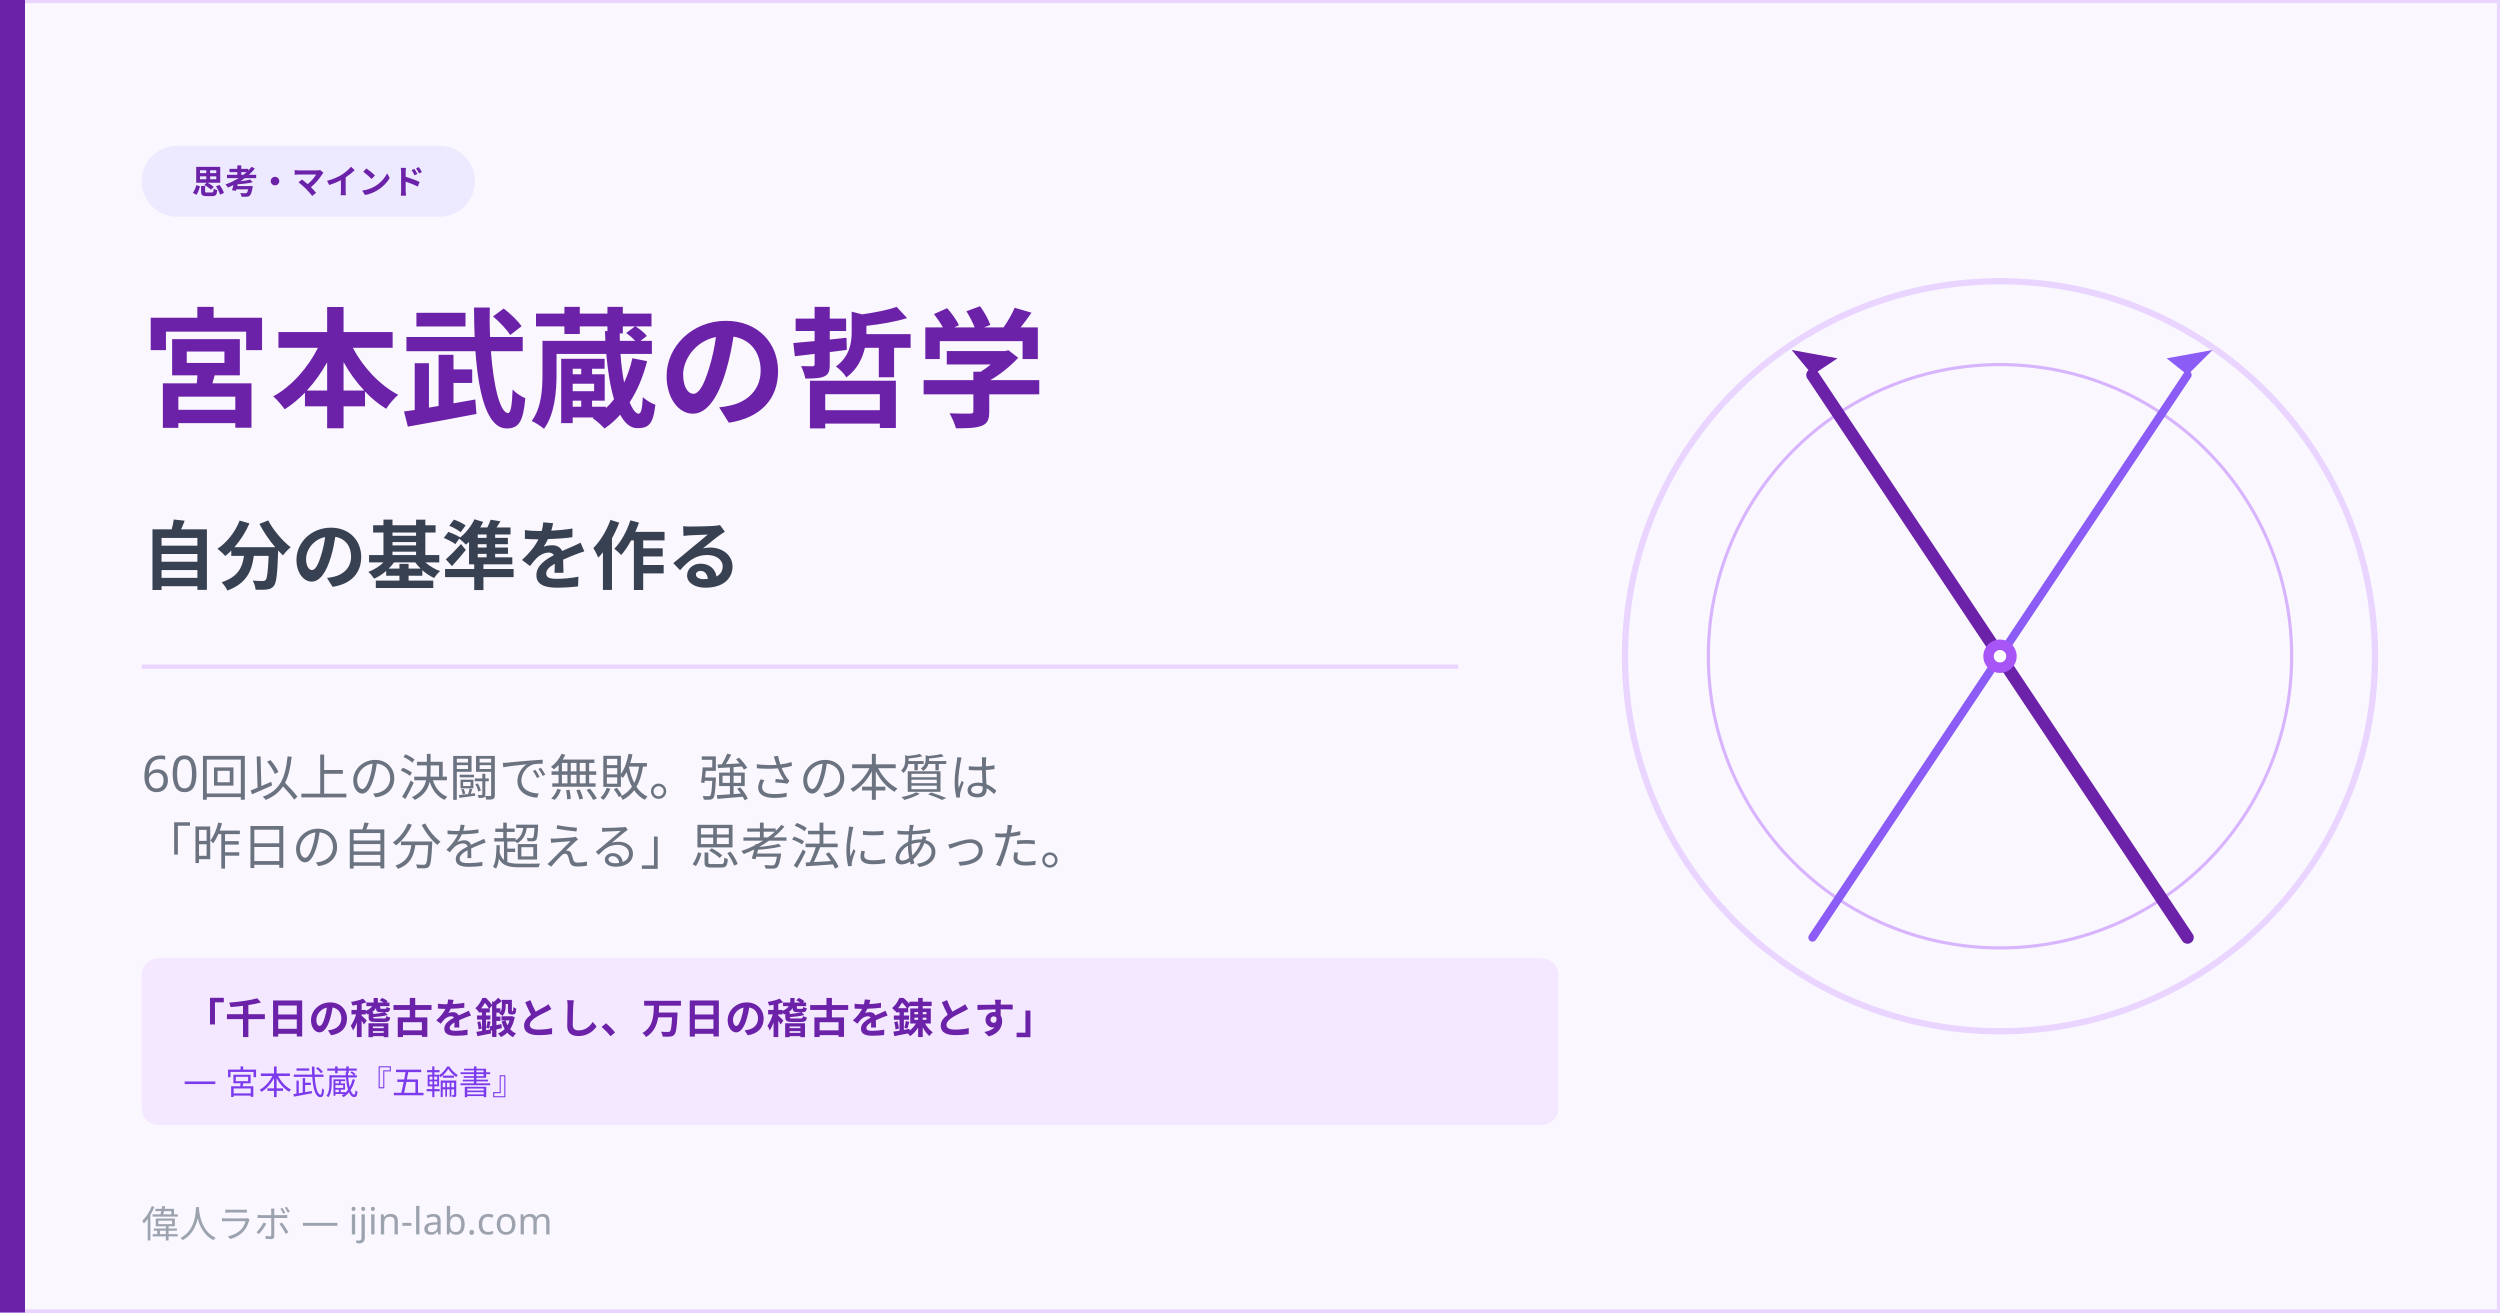
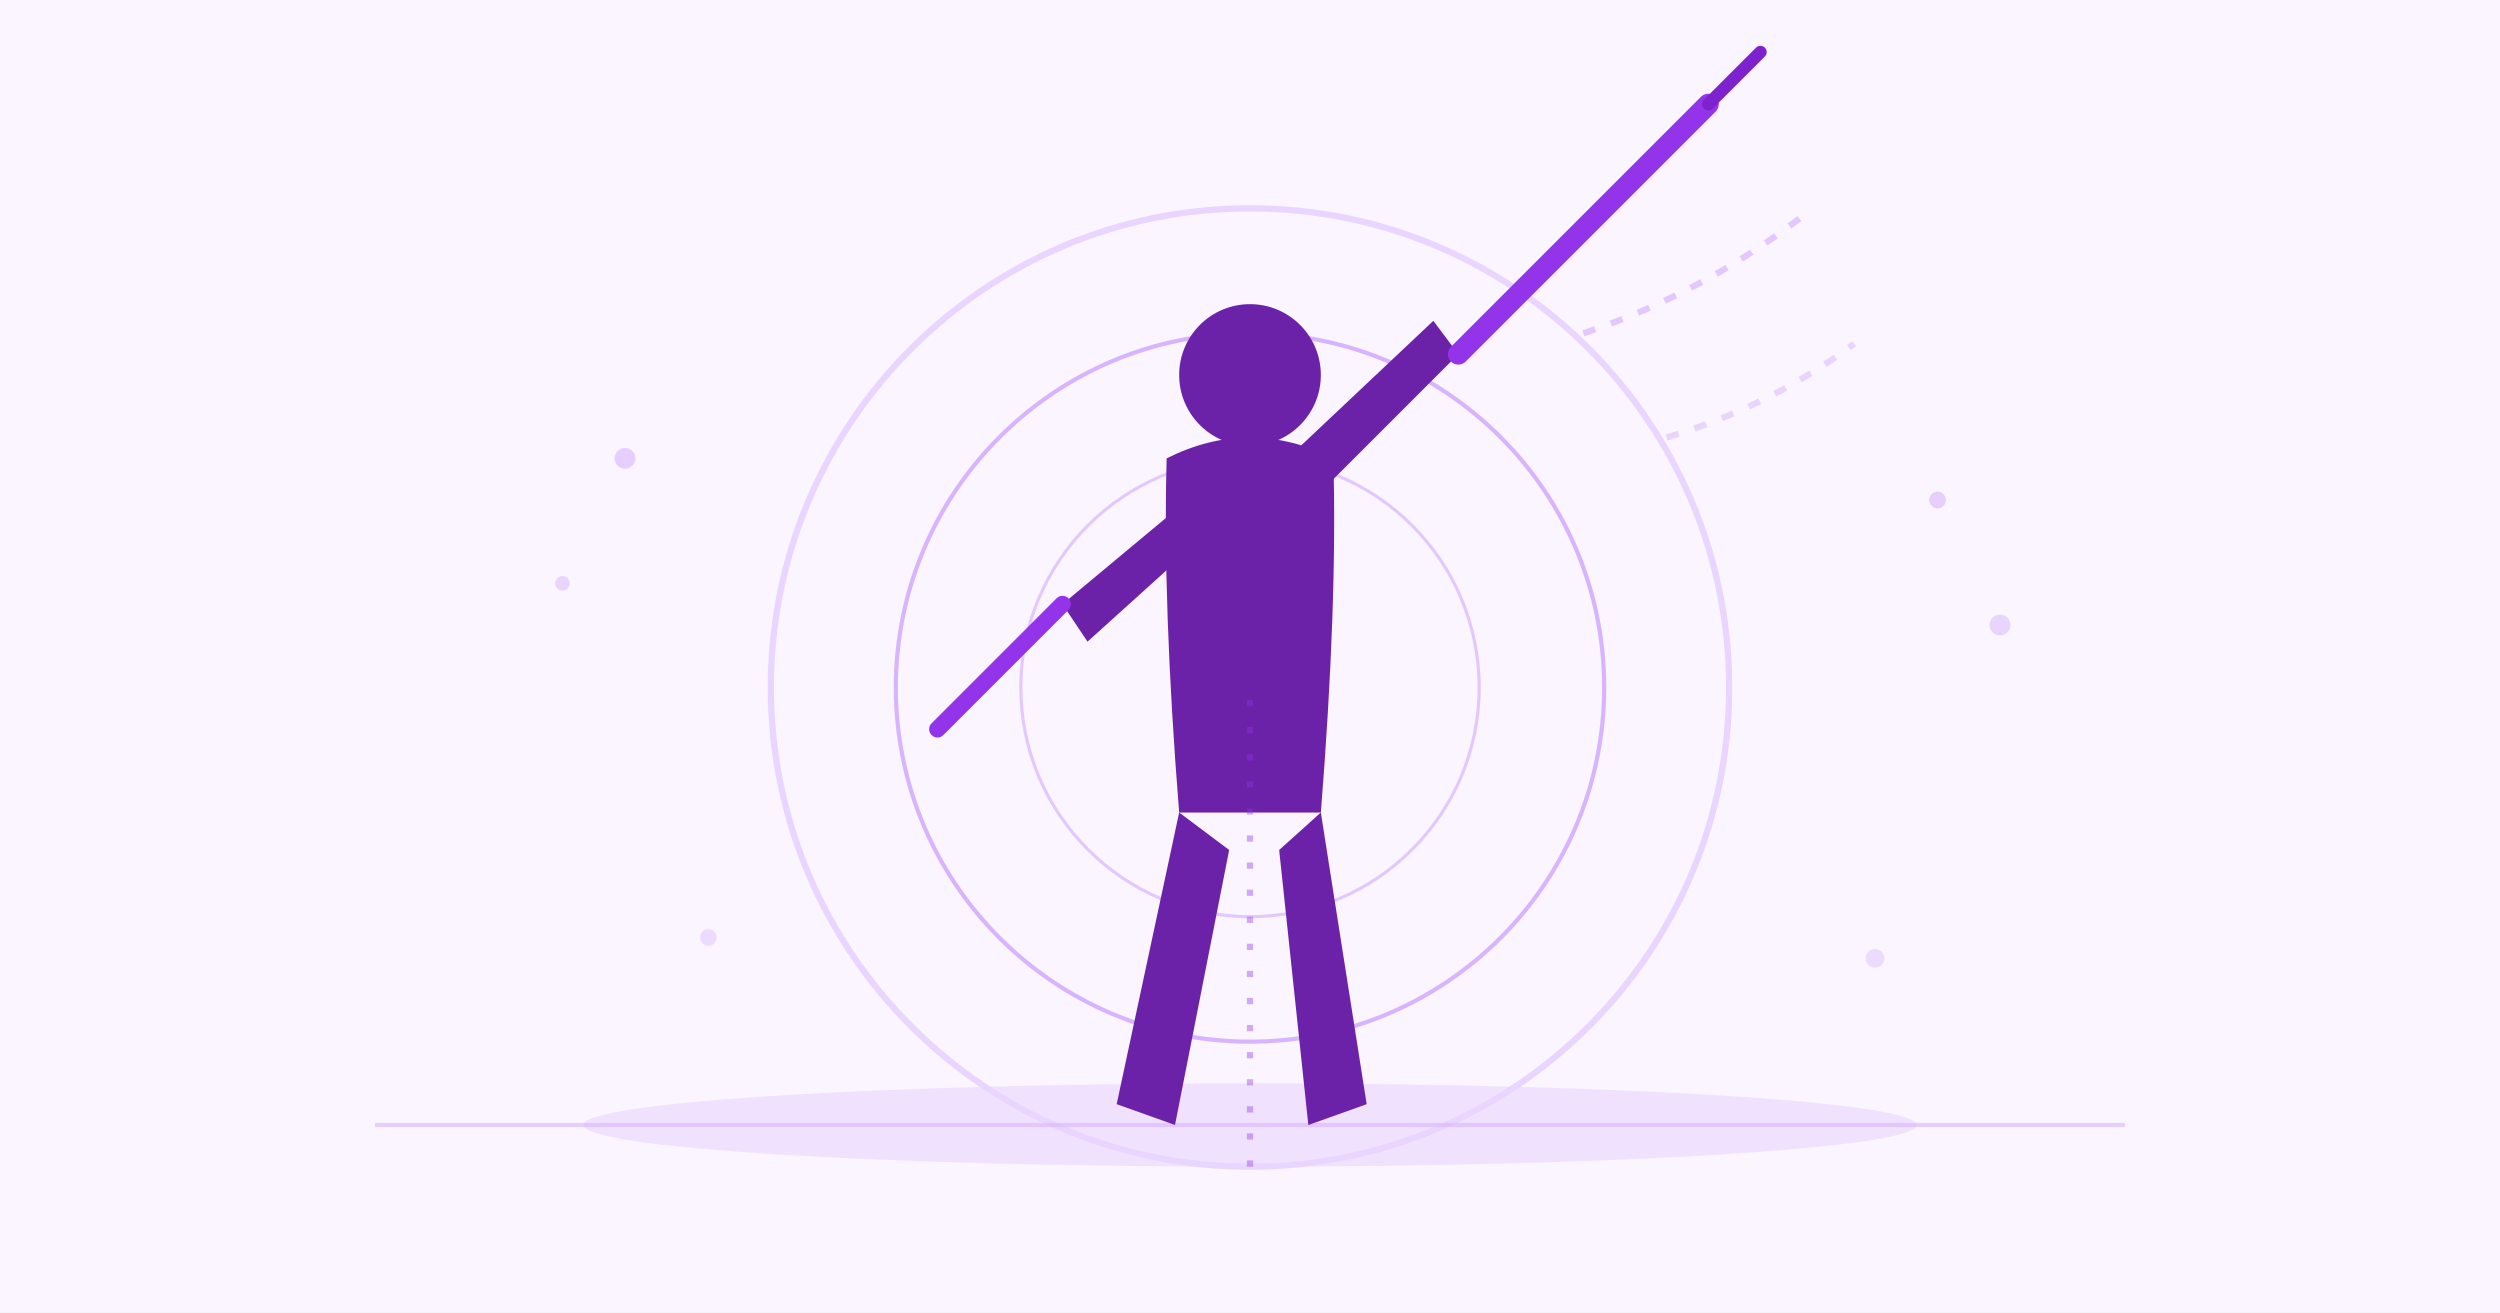
<svg xmlns="http://www.w3.org/2000/svg" width="1200" height="630" viewBox="0 0 1200 630">
-   <rect width="1200" height="630" fill="#faf7ff" />
-   <rect x="0" y="0" width="1200" height="630" fill="none" stroke="#e9d5ff" stroke-width="3" />
-   <rect x="0" y="0" width="12" height="630" fill="#6b21a8" />
-   <circle cx="960" cy="315" r="180" fill="none" stroke="#e9d5ff" stroke-width="3" />
-   <circle cx="960" cy="315" r="140" fill="none" stroke="#d8b4fe" stroke-width="1.5" />
-   <line x1="870" y1="180" x2="1050" y2="450" stroke="#6b21a8" stroke-width="6" stroke-linecap="round" />
-   <polygon points="870,180 860,168 882,172" fill="#6b21a8" />
-   <line x1="1050" y1="180" x2="870" y2="450" stroke="#8b5cf6" stroke-width="4" stroke-linecap="round" />
-   <polygon points="1050,180 1062,168 1040,172" fill="#8b5cf6" />
-   <circle cx="960" cy="315" r="8" fill="#a855f7" />
-   <circle cx="960" cy="315" r="3" fill="#fff" />
-   <rect x="68" y="70" width="160" height="34" rx="17" fill="#ede9fe" />
-   <text x="148" y="93" font-family="'Noto Sans JP', sans-serif" font-size="16" font-weight="700" fill="#6b21a8" text-anchor="middle">思考・マインド</text>
-   <text x="68" y="200" font-family="'Noto Sans JP', sans-serif" font-size="62" font-weight="900" fill="#6b21a8">宮本武蔵の哲学</text>
-   <text x="68" y="280" font-family="'Noto Sans JP', sans-serif" font-size="36" font-weight="700" fill="#374151">自分の基準を作る</text>
-   <line x1="68" y1="320" x2="700" y2="320" stroke="#e9d5ff" stroke-width="2" />
-   <text x="68" y="380" font-family="'Noto Sans JP', sans-serif" font-size="24" fill="#6b7280">60回以上の決闘で無敗。強さの本質は</text>
-   <text x="68" y="415" font-family="'Noto Sans JP', sans-serif" font-size="24" fill="#6b7280">「昨日の自分を超える」思考法にあった。</text>
-   <rect x="68" y="460" width="680" height="80" rx="8" fill="#f3e8ff" />
-   <text x="88" y="496" font-family="'Noto Sans JP', sans-serif" font-size="20" font-weight="700" fill="#6b21a8">「千日の稽古を鍛とし、万日の稽古を錬とす」</text>
-   <text x="88" y="524" font-family="'Noto Sans JP', sans-serif" font-size="16" fill="#7c3aed">— 宮本武蔵『五輪書』</text>
-   <text x="68" y="594" font-family="'Noto Sans JP', sans-serif" font-size="18" fill="#9ca3af">偉人ラボ — ijin-lab.com</text>
+   <rect width="1200" height="630" fill="#faf5ff" />
+   <circle cx="600" cy="330" r="230" fill="none" stroke="#e9d5ff" stroke-width="3" />
+   <circle cx="600" cy="330" r="170" fill="none" stroke="#d8b4fe" stroke-width="2" />
+   <circle cx="600" cy="330" r="110" fill="none" stroke="#d8b4fe" stroke-width="1.5" opacity="0.7" />
+   <ellipse cx="600" cy="540" rx="320" ry="20" fill="#e9d5ff" opacity="0.6" />
+   <line x1="180" y1="540" x2="1020" y2="540" stroke="#d8b4fe" stroke-width="2" opacity="0.6" />
+   <g transform="translate(600,330)">
+     <circle cx="0" cy="-150" r="34" fill="#6b21a8" />
+     <path d="M -40 -110 Q -42 -40 -34 60 L 34 60 Q 42 -40 40 -110 Q 0 -130 -40 -110 Z" fill="#6b21a8" />
+     <path d="M -34 60 L -64 200 L -36 210 L -10 78 Z" fill="#6b21a8" />
+     <path d="M 34 60 L 56 200 L 28 210 L 14 78 Z" fill="#6b21a8" />
+     <path d="M 30 -90 L 100 -160 L 88 -176 L 18 -110 Z" fill="#6b21a8" />
+     <line x1="100" y1="-160" x2="220" y2="-280" stroke="#9333ea" stroke-width="10" stroke-linecap="round" />
+     <line x1="220" y1="-280" x2="245" y2="-305" stroke="#7e22ce" stroke-width="6" stroke-linecap="round" />
+     <path d="M -30 -90 L -90 -40 L -78 -22 L -16 -78 Z" fill="#6b21a8" />
+     <line x1="-90" y1="-40" x2="-150" y2="20" stroke="#9333ea" stroke-width="8" stroke-linecap="round" />
+   </g>
+   <path d="M 760 160 Q 820 140 870 100" fill="none" stroke="#d8b4fe" stroke-width="3" stroke-dasharray="6,8" opacity="0.7" />
+   <path d="M 800 210 Q 850 195 890 165" fill="none" stroke="#d8b4fe" stroke-width="3" stroke-dasharray="6,8" opacity="0.5" />
+   <path d="M 600 560 C 600 480 600 400 600 330" stroke="#9333ea" stroke-width="3" stroke-dasharray="3,10" opacity="0.4" fill="none" />
+   <circle cx="300" cy="220" r="5" fill="#d8b4fe" opacity="0.6" />
+   <circle cx="270" cy="280" r="3.5" fill="#d8b4fe" opacity="0.5" />
+   <circle cx="930" cy="240" r="4" fill="#d8b4fe" opacity="0.6" />
+   <circle cx="960" cy="300" r="5" fill="#d8b4fe" opacity="0.5" />
+   <circle cx="340" cy="450" r="4" fill="#d8b4fe" opacity="0.4" />
+   <circle cx="900" cy="460" r="4.5" fill="#d8b4fe" opacity="0.4" />
</svg>
